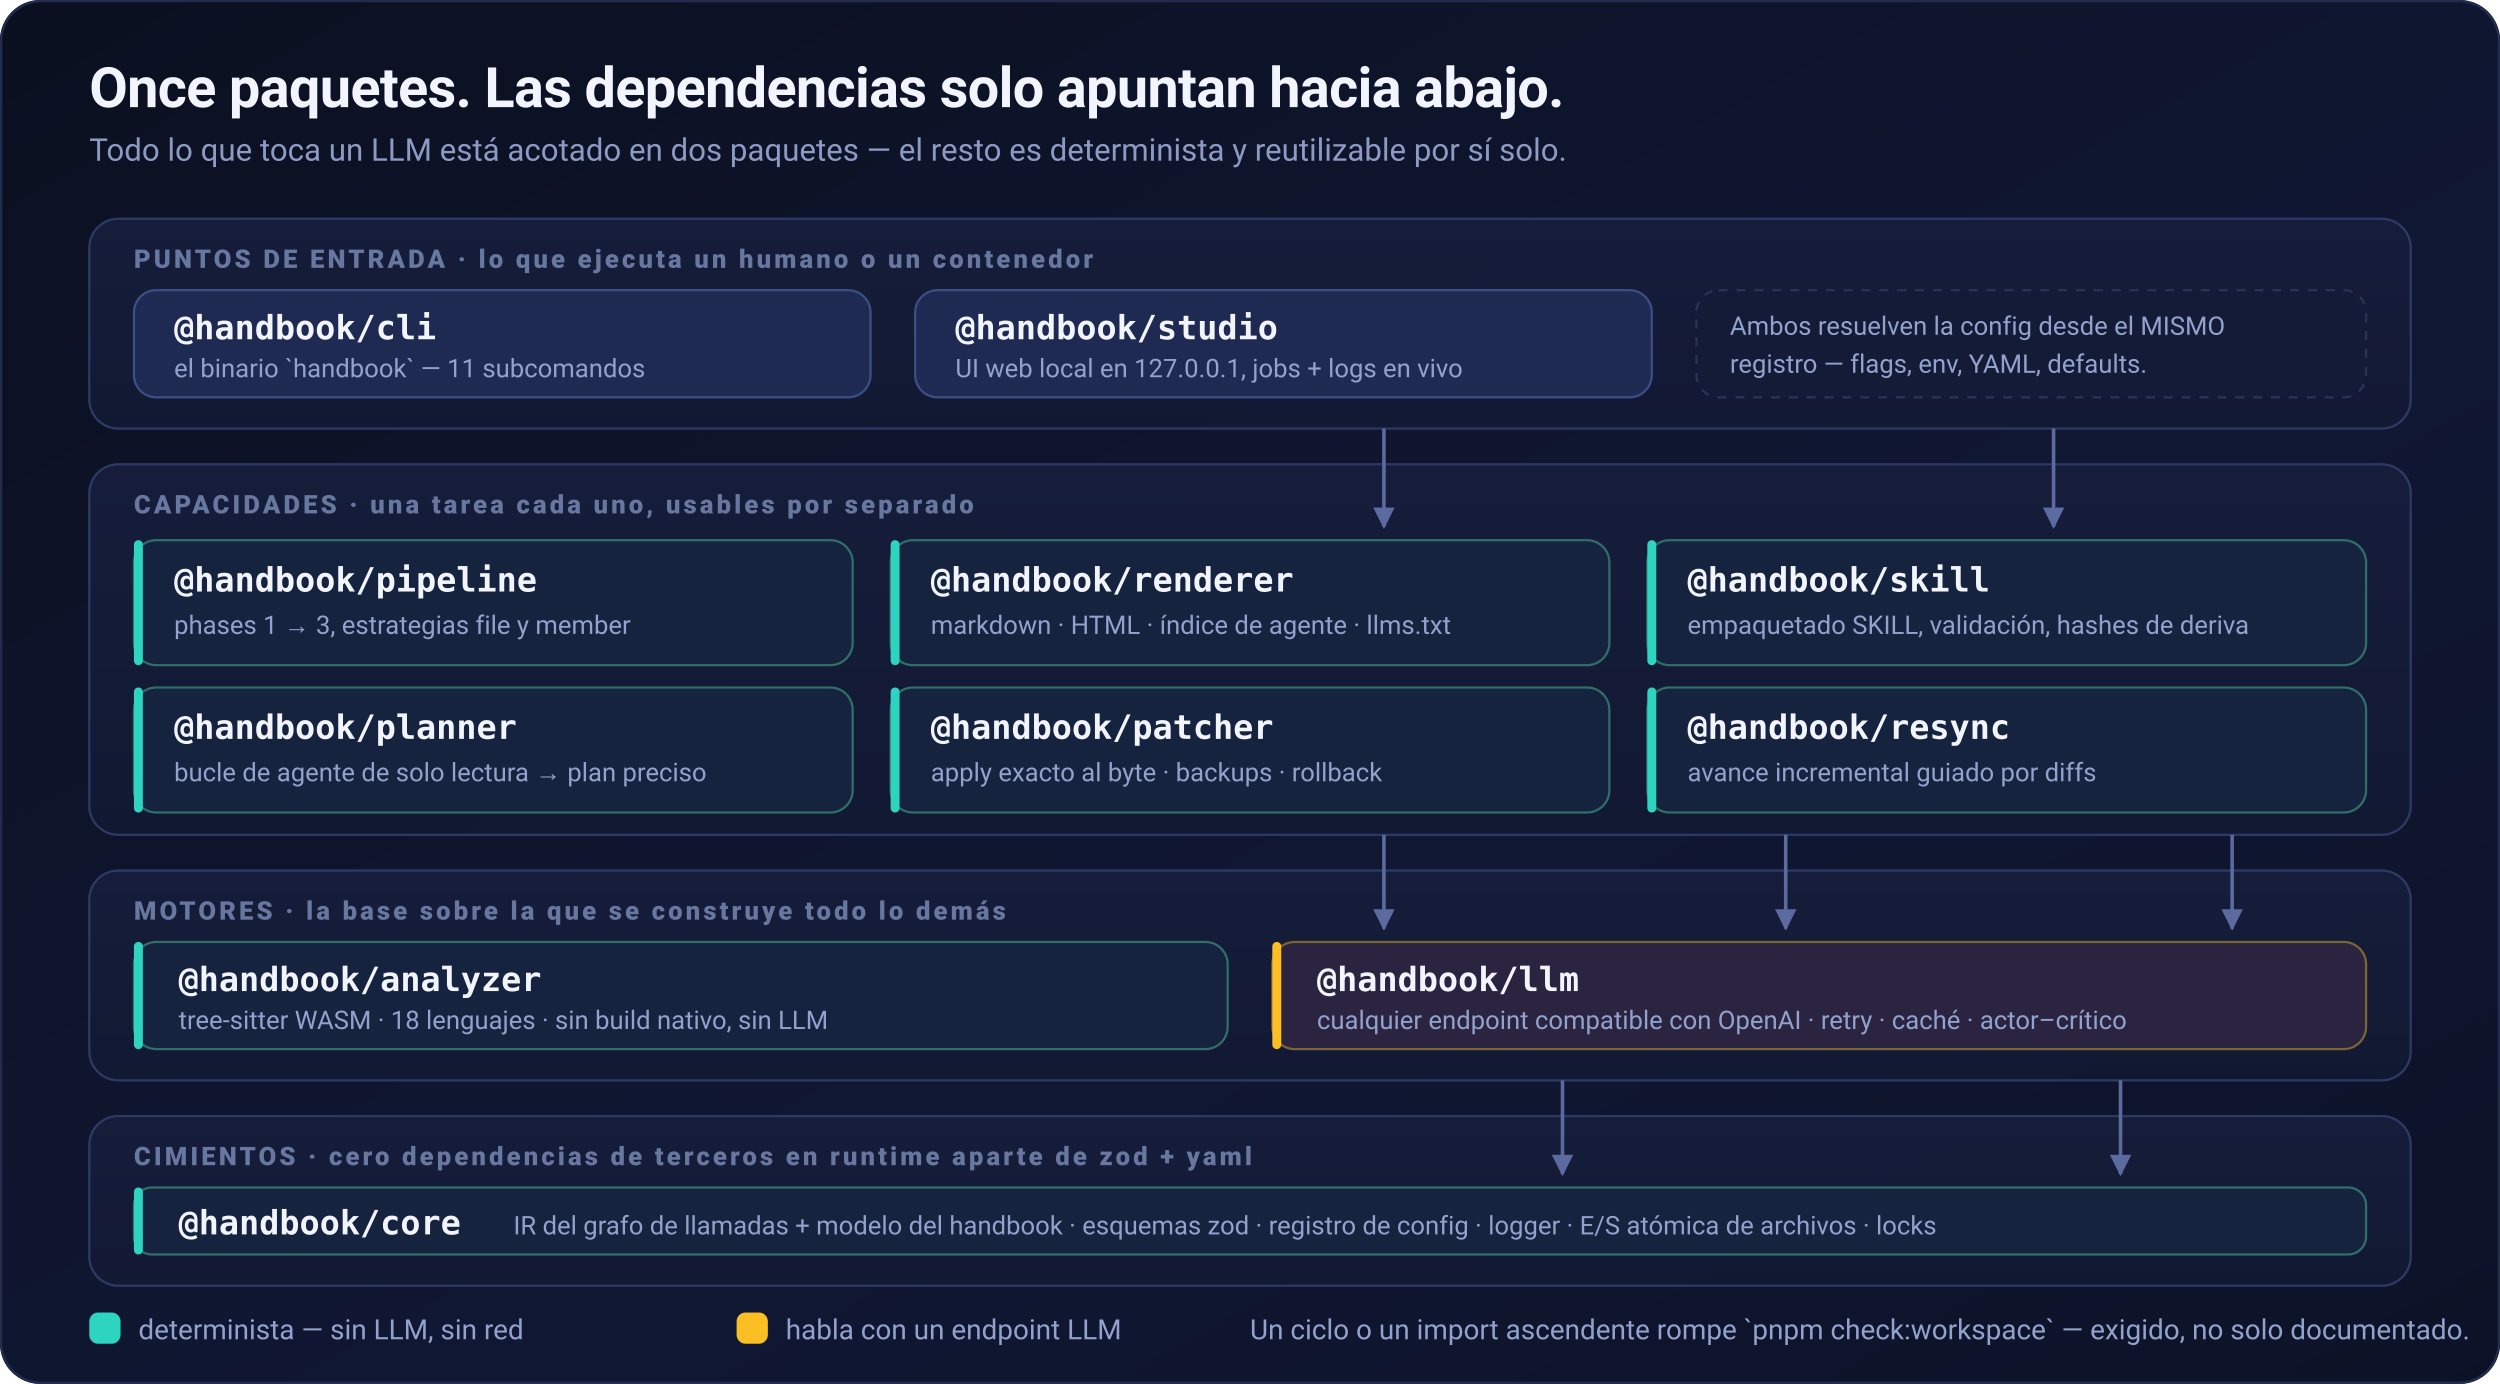
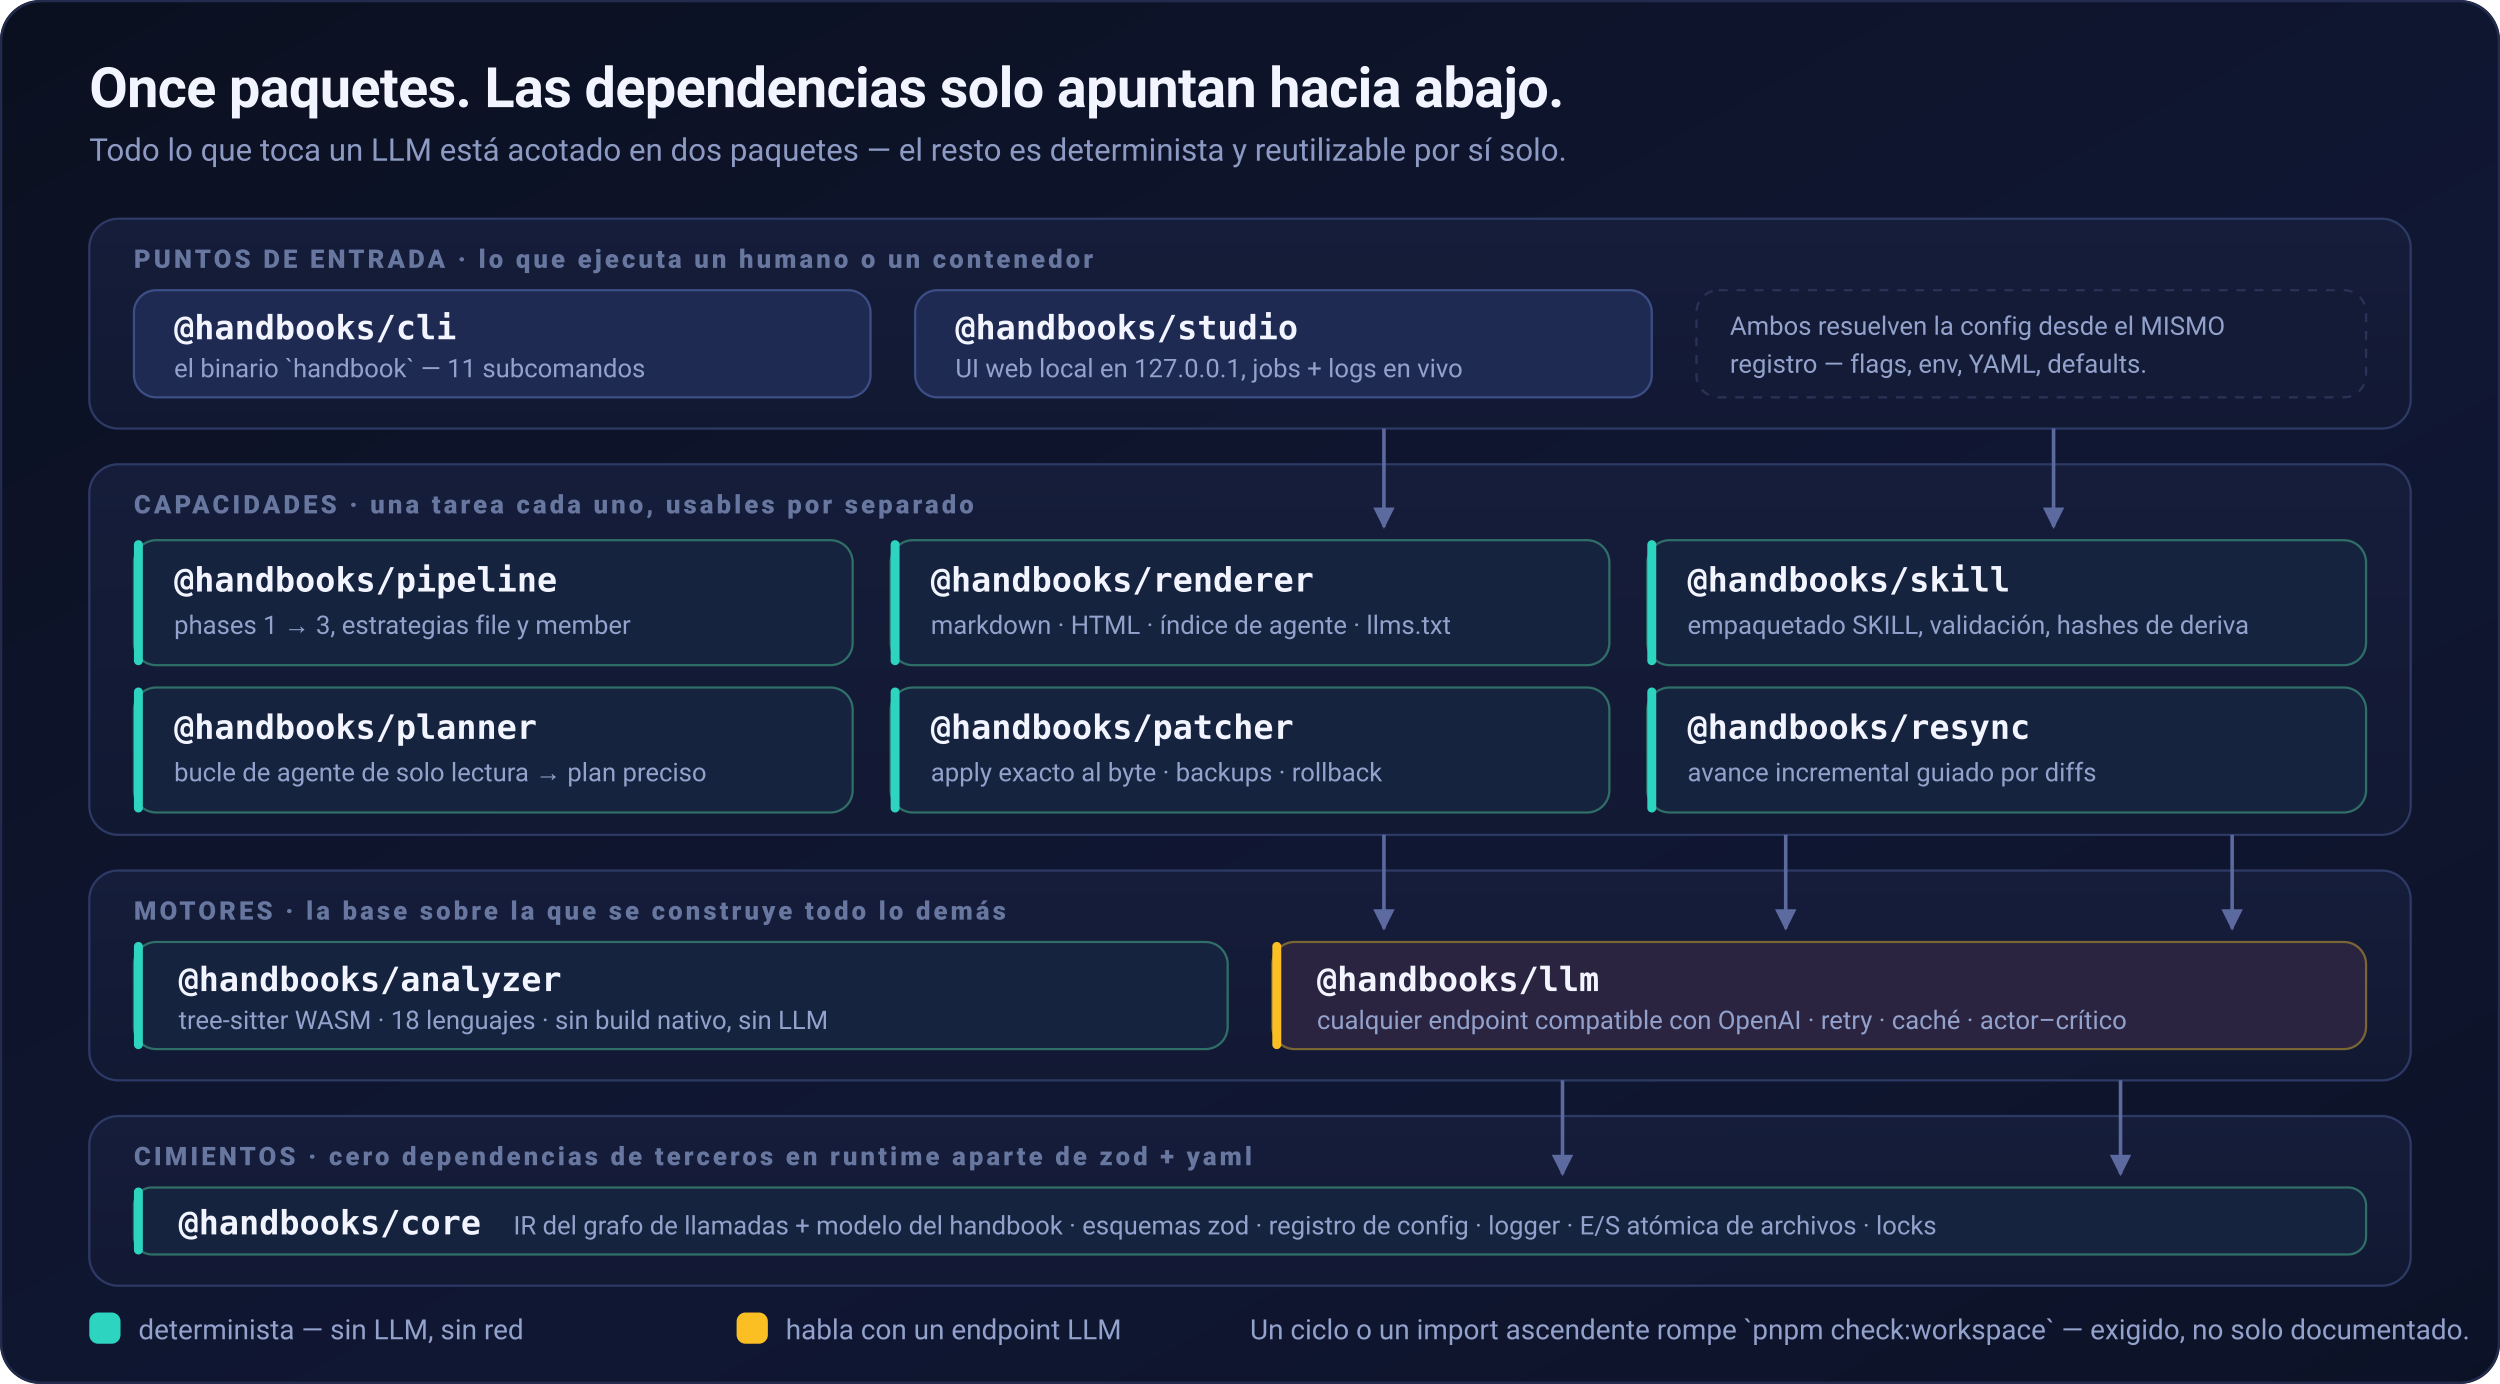
<svg xmlns="http://www.w3.org/2000/svg" width="1120" height="620" viewBox="0 0 1120 620" role="img" aria-label="Handbook monorepo architecture: eleven packages in four layers with a strictly one-way dependency direction">
  <defs>
    <linearGradient id="bg2" x1="0" y1="0" x2="1" y2="1">
      <stop offset="0%" stop-color="#0B1020" />
      <stop offset="60%" stop-color="#101733" />
      <stop offset="100%" stop-color="#0C1226" />
    </linearGradient>
    <linearGradient id="lane" x1="0" y1="0" x2="0" y2="1">
      <stop offset="0%" stop-color="#161E3C" stop-opacity="0.9" />
      <stop offset="100%" stop-color="#121933" stop-opacity="0.9" />
    </linearGradient>
    <marker id="dep" viewBox="0 0 10 10" refX="9" refY="5" markerWidth="6" markerHeight="6" orient="auto-start-reverse">
      <path d="M 0 0 L 10 5 L 0 10 z" fill="#5C6AA0" />
    </marker>
    <style>
      .t   { font-family: -apple-system, BlinkMacSystemFont, "Segoe UI", Roboto, "Helvetica Neue", Arial, sans-serif; }
      .m   { font-family: ui-monospace, SFMono-Regular, "SF Mono", Menlo, Consolas, monospace; }
      .h1  { fill:#F2F5FF; font-size:25px; font-weight:700; letter-spacing:-0.3px; }
      .sub { fill:#8C9AC4; font-size:14px; }
      .lane{ fill:#68779F; font-size:11.5px; font-weight:800; letter-spacing:1.4px; }
      .pkg { fill:#F2F5FF; font-size:15px; font-weight:700; }
      .role{ fill:#93A2CC; font-size:11.5px; }
      .leg { fill:#93A2CC; font-size:12.5px; }
    </style>
  </defs>
  <rect width="1120" height="620" rx="18" fill="url(#bg2)" />
  <rect x="0.5" y="0.5" width="1119" height="619" rx="18" fill="none" stroke="#232C4E" />
  <text class="t h1" x="40" y="48">Once paquetes. Las dependencias solo apuntan hacia abajo.</text>
  <text class="t sub" x="40" y="72">Todo lo que toca un LLM está acotado en dos paquetes — el resto es determinista y reutilizable por sí solo.</text>
  <rect x="40" y="98" width="1040" height="94" rx="13" fill="url(#lane)" stroke="#2E3A66" />
  <text class="t lane" x="60" y="120">PUNTOS DE ENTRADA · lo que ejecuta un humano o un contenedor</text>
  <rect x="60" y="130" width="330" height="48" rx="10" fill="#1E2A52" stroke="#3D4E86" />
-   <text class="m pkg" x="78" y="152">@handbook/cli</text>
+   <text class="m pkg" x="78" y="152">@handbooks/cli</text>
  <text class="t role" x="78" y="169">el binario `handbook` — 11 subcomandos</text>
  <rect x="410" y="130" width="330" height="48" rx="10" fill="#1E2A52" stroke="#3D4E86" />
-   <text class="m pkg" x="428" y="152">@handbook/studio</text>
+   <text class="m pkg" x="428" y="152">@handbooks/studio</text>
  <text class="t role" x="428" y="169">UI web local en 127.0.0.1, jobs + logs en vivo</text>
  <rect x="760" y="130" width="300" height="48" rx="10" fill="#141B36" stroke="#2A3357" stroke-dasharray="4 4" />
  <text class="t role" x="775" y="150" fill="#7E8CB6">Ambos resuelven la config desde el MISMO</text>
  <text class="t role" x="775" y="167" fill="#7E8CB6">registro — flags, env, YAML, defaults.</text>
  <rect x="40" y="208" width="1040" height="166" rx="13" fill="url(#lane)" stroke="#2E3A66" />
  <text class="t lane" x="60" y="230">CAPACIDADES · una tarea cada uno, usables por separado</text>
  <rect x="60" y="242" width="322" height="56" rx="10" fill="#16233F" stroke="#2F6F68" />
  <rect x="60" y="242" width="4" height="56" rx="2" fill="#2DD4BF" />
-   <text class="m pkg" x="78" y="265">@handbook/pipeline</text>
+   <text class="m pkg" x="78" y="265">@handbooks/pipeline</text>
  <text class="t role" x="78" y="284">phases 1 → 3, estrategias file y member</text>
  <rect x="399" y="242" width="322" height="56" rx="10" fill="#16233F" stroke="#2F6F68" />
  <rect x="399" y="242" width="4" height="56" rx="2" fill="#2DD4BF" />
-   <text class="m pkg" x="417" y="265">@handbook/renderer</text>
+   <text class="m pkg" x="417" y="265">@handbooks/renderer</text>
  <text class="t role" x="417" y="284">markdown · HTML · índice de agente · llms.txt</text>
  <rect x="738" y="242" width="322" height="56" rx="10" fill="#16233F" stroke="#2F6F68" />
  <rect x="738" y="242" width="4" height="56" rx="2" fill="#2DD4BF" />
-   <text class="m pkg" x="756" y="265">@handbook/skill</text>
+   <text class="m pkg" x="756" y="265">@handbooks/skill</text>
  <text class="t role" x="756" y="284">empaquetado SKILL, validación, hashes de deriva</text>
  <rect x="60" y="308" width="322" height="56" rx="10" fill="#16233F" stroke="#2F6F68" />
  <rect x="60" y="308" width="4" height="56" rx="2" fill="#2DD4BF" />
-   <text class="m pkg" x="78" y="331">@handbook/planner</text>
+   <text class="m pkg" x="78" y="331">@handbooks/planner</text>
  <text class="t role" x="78" y="350">bucle de agente de solo lectura → plan preciso</text>
  <rect x="399" y="308" width="322" height="56" rx="10" fill="#16233F" stroke="#2F6F68" />
  <rect x="399" y="308" width="4" height="56" rx="2" fill="#2DD4BF" />
-   <text class="m pkg" x="417" y="331">@handbook/patcher</text>
+   <text class="m pkg" x="417" y="331">@handbooks/patcher</text>
  <text class="t role" x="417" y="350">apply exacto al byte · backups · rollback</text>
  <rect x="738" y="308" width="322" height="56" rx="10" fill="#16233F" stroke="#2F6F68" />
  <rect x="738" y="308" width="4" height="56" rx="2" fill="#2DD4BF" />
-   <text class="m pkg" x="756" y="331">@handbook/resync</text>
+   <text class="m pkg" x="756" y="331">@handbooks/resync</text>
  <text class="t role" x="756" y="350">avance incremental guiado por diffs</text>
  <rect x="40" y="390" width="1040" height="94" rx="13" fill="url(#lane)" stroke="#2E3A66" />
  <text class="t lane" x="60" y="412">MOTORES · la base sobre la que se construye todo lo demás</text>
  <rect x="60" y="422" width="490" height="48" rx="10" fill="#16233F" stroke="#2F6F68" />
  <rect x="60" y="422" width="4" height="48" rx="2" fill="#2DD4BF" />
-   <text class="m pkg" x="80" y="444">@handbook/analyzer</text>
+   <text class="m pkg" x="80" y="444">@handbooks/analyzer</text>
  <text class="t role" x="80" y="461">tree-sitter WASM · 18 lenguajes · sin build nativo, sin LLM</text>
  <rect x="570" y="422" width="490" height="48" rx="10" fill="#2A2440" stroke="#7A6535" />
  <rect x="570" y="422" width="4" height="48" rx="2" fill="#FBBF24" />
-   <text class="m pkg" x="590" y="444">@handbook/llm</text>
+   <text class="m pkg" x="590" y="444">@handbooks/llm</text>
  <text class="t role" x="590" y="461">cualquier endpoint compatible con OpenAI · retry · caché · actor–crítico</text>
  <rect x="40" y="500" width="1040" height="76" rx="13" fill="url(#lane)" stroke="#2E3A66" />
  <text class="t lane" x="60" y="522">CIMIENTOS · cero dependencias de terceros en runtime aparte de zod + yaml</text>
  <rect x="60" y="532" width="1000" height="30" rx="8" fill="#16233F" stroke="#2F6F68" />
  <rect x="60" y="532" width="4" height="30" rx="2" fill="#2DD4BF" />
-   <text class="m pkg" x="80" y="553" font-size="14">@handbook/core</text>
+   <text class="m pkg" x="80" y="553" font-size="14">@handbooks/core</text>
  <text class="t role" x="230" y="553">IR del grafo de llamadas + modelo del handbook · esquemas zod · registro de config · logger · E/S atómica de archivos · locks</text>
  <line x1="620" y1="192" x2="620" y2="236" stroke="#5C6AA0" stroke-width="1.6" marker-end="url(#dep)" />
  <line x1="920" y1="192" x2="920" y2="236" stroke="#5C6AA0" stroke-width="1.6" marker-end="url(#dep)" />
  <line x1="620" y1="374" x2="620" y2="416" stroke="#5C6AA0" stroke-width="1.6" marker-end="url(#dep)" />
  <line x1="800" y1="374" x2="800" y2="416" stroke="#5C6AA0" stroke-width="1.6" marker-end="url(#dep)" />
  <line x1="1000" y1="374" x2="1000" y2="416" stroke="#5C6AA0" stroke-width="1.6" marker-end="url(#dep)" />
  <line x1="700" y1="484" x2="700" y2="526" stroke="#5C6AA0" stroke-width="1.6" marker-end="url(#dep)" />
  <line x1="950" y1="484" x2="950" y2="526" stroke="#5C6AA0" stroke-width="1.6" marker-end="url(#dep)" />
  <rect x="40" y="588" width="14" height="14" rx="4" fill="#2DD4BF" />
  <text class="t leg" x="62" y="600">determinista — sin LLM, sin red</text>
  <rect x="330" y="588" width="14" height="14" rx="4" fill="#FBBF24" />
  <text class="t leg" x="352" y="600">habla con un endpoint LLM</text>
  <text class="t leg" x="560" y="600" fill="#68779F">Un ciclo o un import ascendente rompe `pnpm check:workspace` — exigido, no solo documentado.</text>
</svg>
